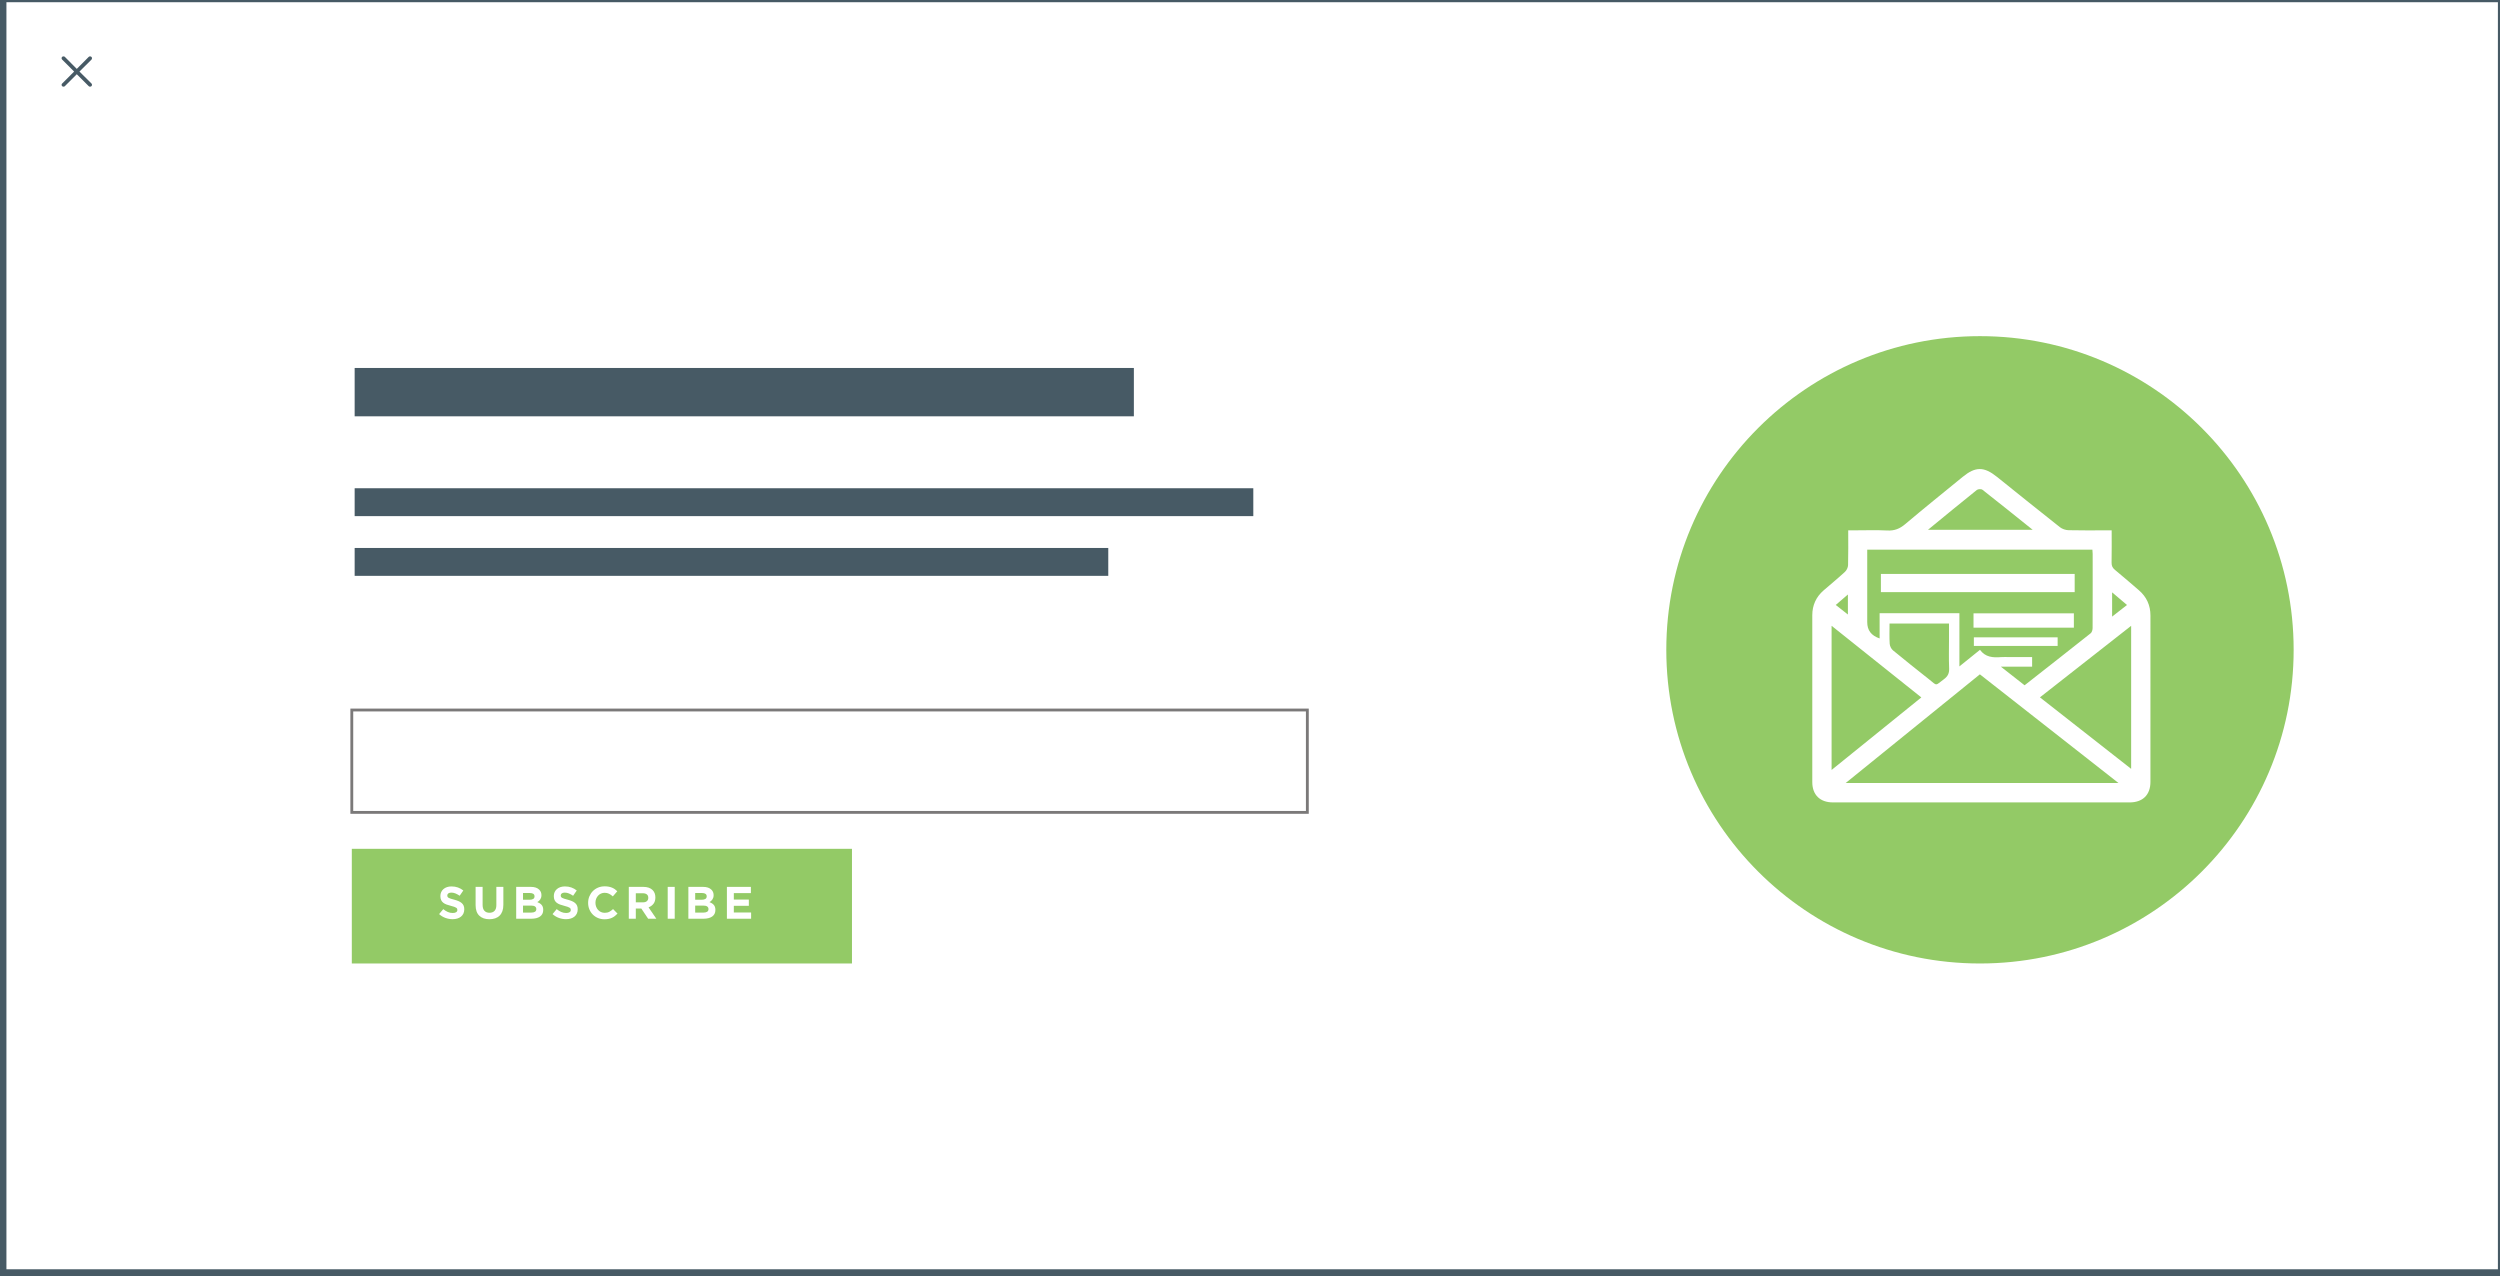
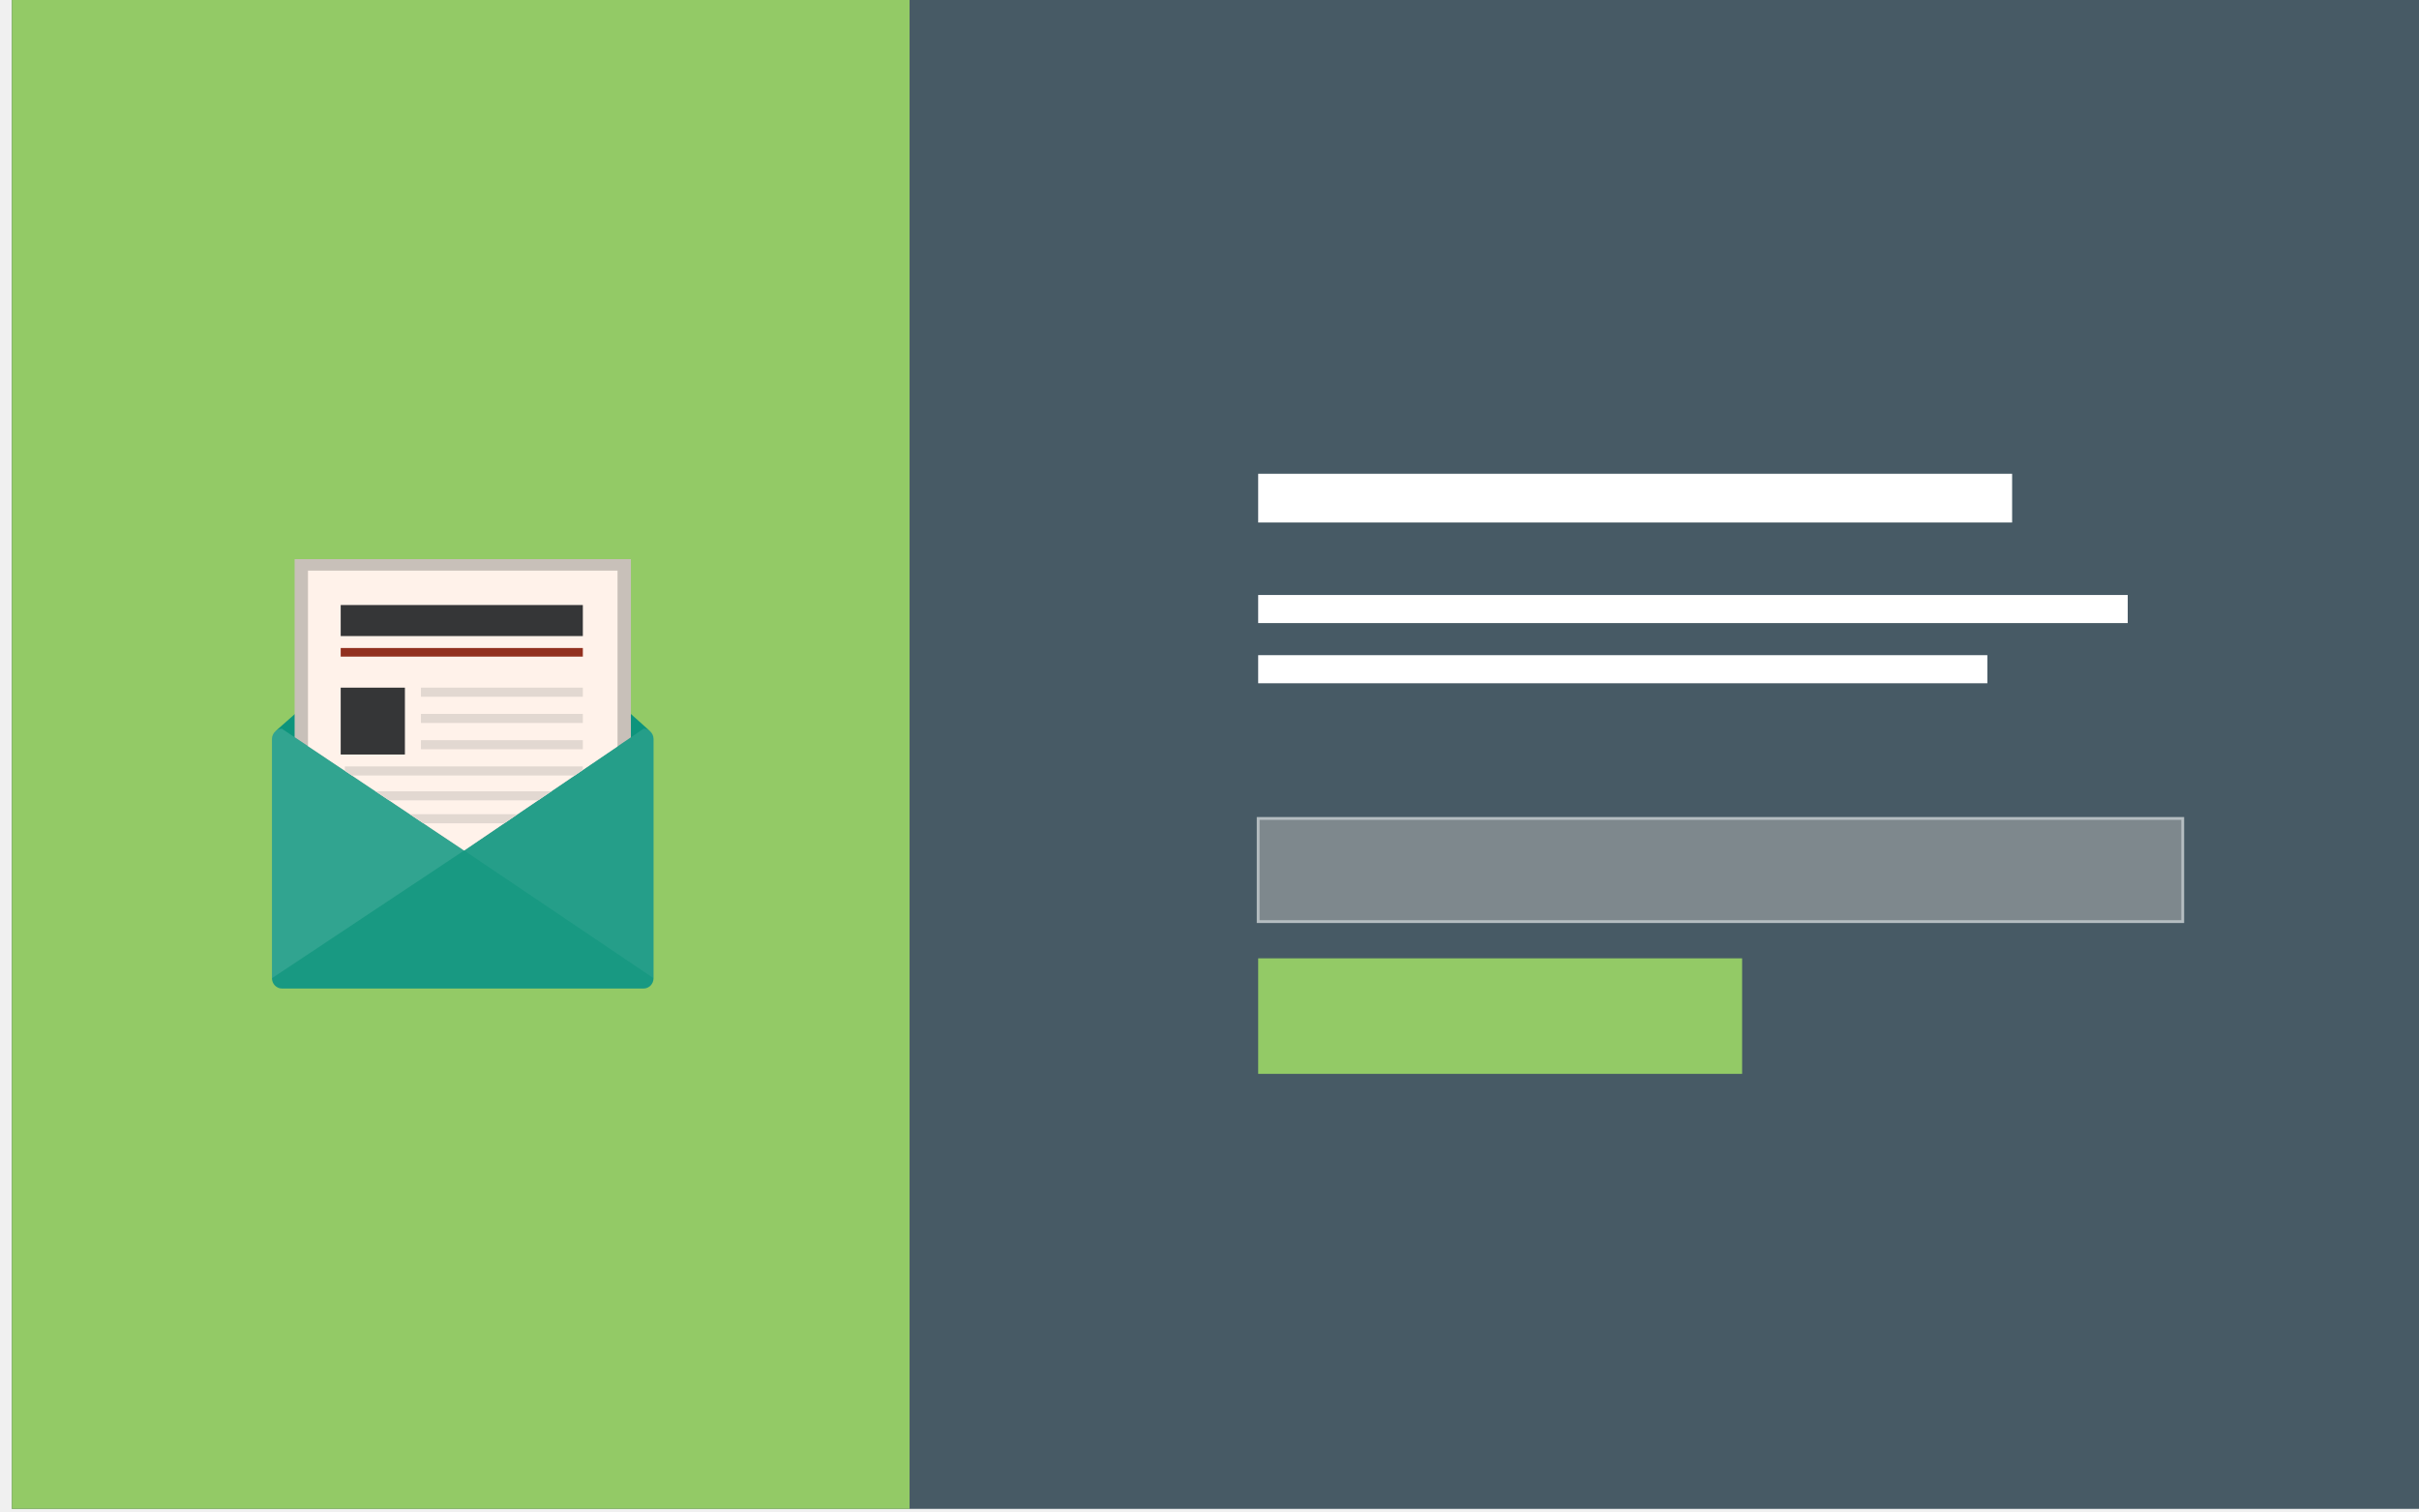
- <svg xmlns="http://www.w3.org/2000/svg" version="1.1" id="Layer_1" x="0px" y="0px" width="879.088px" height="448.542px" viewBox="0 0 879.088 448.542" enable-background="new 0 0 879.088 448.542" xml:space="preserve">
+ <svg xmlns="http://www.w3.org/2000/svg" version="1.1" id="Layer_1" x="0px" y="0px" width="160px" height="100px" viewBox="359.544 174.271 160 100" enable-background="new 359.544 174.271 160 100" xml:space="preserve">
  <g>
-     <rect x="0.761" y="-0.721" fill="#FFFFFF" stroke="#475A65" stroke-width="3" stroke-miterlimit="10" width="879.089" height="448.542" />
-     <g enable-background="new    ">
-       <path fill="#475A65" d="M32.158,20.007c0.125,0.125,0.188,0.281,0.188,0.469s-0.062,0.354-0.188,0.5l-4.219,4.188l4.219,4.188    c0.125,0.125,0.188,0.281,0.188,0.469s-0.062,0.344-0.188,0.469c-0.146,0.125-0.312,0.188-0.5,0.188s-0.344-0.062-0.469-0.188    l-4.188-4.188l-4.188,4.188c-0.125,0.125-0.281,0.188-0.469,0.188s-0.354-0.062-0.5-0.188c-0.125-0.125-0.188-0.281-0.188-0.469    s0.073-0.344,0.219-0.469l4.188-4.188l-4.188-4.188c-0.146-0.146-0.219-0.312-0.219-0.5s0.062-0.344,0.188-0.469    c0.146-0.125,0.312-0.188,0.5-0.188s0.344,0.062,0.469,0.188l4.188,4.219l4.188-4.219c0.125-0.125,0.281-0.188,0.469-0.188    S32.012,19.882,32.158,20.007z" />
-     </g>
-     <g>
-       <rect x="124.708" y="129.391" fill="#475A65" width="274" height="17" />
-       <rect x="124.708" y="171.685" fill="#475A65" width="316" height="9.803" />
-       <rect x="124.708" y="192.685" fill="#475A65" width="265" height="9.803" />
-     </g>
+     <rect x="360.329" y="174.095" fill="#475A65" width="160" height="100" />
+     <rect x="360.329" y="174.095" fill="#93CA66" width="59.376" height="100" />
    <g>
      <g>
-         <rect x="123.707" y="249.664" opacity="0.6" fill="#FFFFFF" stroke="#231F20" stroke-miterlimit="10" enable-background="new    " width="336" height="36" />
+         <path fill="#0D947C" d="M402.771,238.987v-15.824c0-0.213-0.097-0.402-0.245-0.527h0.005l-12.288-11.024l-12.469,11.024h0.005     c-0.148,0.125-0.246,0.314-0.246,0.527v15.825c0,0.375,0.295,0.682,0.656,0.682h23.927     C402.477,239.669,402.771,239.363,402.771,238.987L402.771,238.987z" />
+         <g>
+           <path opacity="0.05" fill="#FFFFFF" d="M402.771,238.988c0,0.375-0.294,0.682-0.655,0.682h-23.927      c-0.361,0-0.656-0.307-0.656-0.682l12.71-8.449L402.771,238.988z" />
+           <path opacity="0.15" fill="#FFFFFF" d="M377.533,238.988v-15.825c0-0.375,0.295-0.682,0.656-0.682l12.054,8.058L377.533,238.988      z" />
+           <path opacity="0.1" fill="#FFFFFF" d="M402.771,238.987v-15.824c0-0.375-0.294-0.683-0.655-0.683l-11.873,8.059L402.771,238.987      z" />
+         </g>
+         <g>
+           <polygon fill="#C8C0B9" points="390.243,230.539 401.274,223.052 401.274,211.264 379.031,211.264 379.031,223.043     " />
+           <polygon fill="#FFF2EA" points="390.243,230.539 400.39,223.652 400.39,212.023 379.915,212.023 379.915,223.634     " />
+           <rect x="382.079" y="214.299" fill="#353637" width="16.016" height="2.053" />
+           <rect x="382.079" y="217.142" fill="#92301F" width="16.016" height="0.569" />
+           <rect x="382.079" y="219.765" fill="#353637" width="4.247" height="4.424" />
+           <rect x="387.387" y="219.765" fill="#E2D8D1" width="10.708" height="0.601" />
+           <rect x="387.387" y="221.502" fill="#E2D8D1" width="10.708" height="0.601" />
+           <rect x="387.387" y="223.24" fill="#E2D8D1" width="10.708" height="0.601" />
+           <polygon fill="#E2D8D1" points="382.823,225.578 397.552,225.578 398.095,225.209 398.095,224.978 382.352,224.978       382.352,225.263     " />
+           <polygon fill="#E2D8D1" points="385.284,227.222 395.128,227.222 396.014,226.623 384.385,226.623     " />
+           <polygon fill="#E2D8D1" points="387.549,228.738 392.897,228.738 393.782,228.136 386.65,228.136     " />
+         </g>
      </g>
-     </g>
-     <g>
-       <rect x="123.707" y="298.474" fill="#93CA66" width="175.875" height="40.32" />
      <g>
-         <g enable-background="new    ">
-           <path fill="#FFFFFF" d="M159.158,323.218c-0.854,0-1.691-0.146-2.512-0.44c-0.821-0.293-1.568-0.744-2.24-1.352l1.456-1.744      c0.512,0.416,1.037,0.747,1.576,0.992s1.128,0.368,1.768,0.368c0.512,0,0.909-0.094,1.192-0.28s0.424-0.445,0.424-0.776v-0.031      c0-0.16-0.03-0.302-0.088-0.425c-0.059-0.122-0.17-0.237-0.336-0.344s-0.395-0.213-0.688-0.32      c-0.293-0.106-0.675-0.218-1.144-0.336c-0.565-0.138-1.077-0.293-1.536-0.464c-0.459-0.17-0.848-0.381-1.168-0.632      c-0.32-0.25-0.568-0.562-0.744-0.936c-0.176-0.374-0.264-0.838-0.264-1.393v-0.032c0-0.512,0.095-0.973,0.286-1.384      c0.191-0.41,0.458-0.765,0.803-1.063c0.344-0.299,0.756-0.528,1.234-0.688s1.005-0.24,1.582-0.24      c0.821,0,1.576,0.123,2.264,0.368c0.688,0.246,1.32,0.598,1.896,1.057l-1.28,1.855c-0.501-0.341-0.992-0.61-1.472-0.808      s-0.96-0.296-1.44-0.296s-0.84,0.093-1.08,0.279c-0.24,0.188-0.36,0.419-0.36,0.696v0.032c0,0.182,0.035,0.339,0.104,0.472      c0.069,0.134,0.194,0.254,0.376,0.36c0.181,0.106,0.429,0.208,0.744,0.304c0.314,0.096,0.712,0.208,1.192,0.336      c0.565,0.149,1.069,0.317,1.512,0.504c0.443,0.187,0.816,0.411,1.12,0.672c0.304,0.262,0.533,0.568,0.688,0.92      c0.155,0.353,0.232,0.773,0.232,1.265v0.032c0,0.555-0.101,1.048-0.302,1.479c-0.202,0.432-0.482,0.795-0.843,1.088      c-0.36,0.294-0.791,0.518-1.29,0.672S159.766,323.218,159.158,323.218z" />
-           <path fill="#FFFFFF" d="M172.086,323.234c-1.504,0-2.688-0.416-3.552-1.248c-0.864-0.832-1.296-2.074-1.296-3.728v-6.4h2.464      v6.336c0,0.918,0.213,1.608,0.64,2.072s1.019,0.696,1.776,0.696s1.35-0.225,1.776-0.672c0.426-0.448,0.64-1.12,0.64-2.017      v-6.416h2.464v6.32c0,0.854-0.115,1.595-0.344,2.224c-0.229,0.63-0.558,1.155-0.984,1.576c-0.427,0.422-0.944,0.736-1.552,0.944      S172.833,323.234,172.086,323.234z" />
-           <path fill="#FFFFFF" d="M181.51,311.858h5.19c1.289,0,2.263,0.331,2.923,0.992c0.511,0.512,0.767,1.146,0.767,1.904v0.031      c0,0.32-0.04,0.604-0.119,0.849c-0.08,0.245-0.186,0.467-0.318,0.664c-0.132,0.197-0.286,0.37-0.461,0.52      c-0.175,0.149-0.363,0.277-0.564,0.384c0.647,0.246,1.157,0.579,1.529,1c0.372,0.422,0.558,1.006,0.558,1.753v0.031      c0,0.513-0.099,0.96-0.295,1.345c-0.197,0.384-0.479,0.703-0.847,0.96c-0.367,0.256-0.809,0.447-1.326,0.575      s-1.089,0.192-1.717,0.192h-5.319V311.858z M187.958,315.17c0-0.374-0.139-0.659-0.416-0.856s-0.677-0.296-1.2-0.296h-2.432      v2.368h2.272c0.544,0,0.976-0.094,1.296-0.28s0.48-0.488,0.48-0.904V315.17z M188.582,319.65c0-0.373-0.144-0.669-0.432-0.888      s-0.752-0.328-1.392-0.328h-2.848v2.464h2.928c0.544,0,0.971-0.099,1.28-0.296c0.309-0.197,0.464-0.504,0.464-0.92V319.65z" />
-           <path fill="#FFFFFF" d="M199.045,323.218c-0.854,0-1.691-0.146-2.512-0.44c-0.821-0.293-1.568-0.744-2.24-1.352l1.456-1.744      c0.512,0.416,1.037,0.747,1.576,0.992s1.128,0.368,1.768,0.368c0.512,0,0.909-0.094,1.192-0.28s0.424-0.445,0.424-0.776v-0.031      c0-0.16-0.03-0.302-0.088-0.425c-0.059-0.122-0.17-0.237-0.336-0.344s-0.395-0.213-0.688-0.32      c-0.293-0.106-0.675-0.218-1.144-0.336c-0.565-0.138-1.077-0.293-1.536-0.464c-0.459-0.17-0.848-0.381-1.168-0.632      c-0.32-0.25-0.568-0.562-0.744-0.936c-0.176-0.374-0.264-0.838-0.264-1.393v-0.032c0-0.512,0.095-0.973,0.286-1.384      c0.191-0.41,0.458-0.765,0.803-1.063c0.344-0.299,0.756-0.528,1.234-0.688s1.005-0.24,1.582-0.24      c0.821,0,1.576,0.123,2.264,0.368c0.688,0.246,1.32,0.598,1.896,1.057l-1.28,1.855c-0.501-0.341-0.992-0.61-1.472-0.808      s-0.96-0.296-1.44-0.296s-0.84,0.093-1.08,0.279c-0.24,0.188-0.36,0.419-0.36,0.696v0.032c0,0.182,0.035,0.339,0.104,0.472      c0.069,0.134,0.194,0.254,0.376,0.36c0.181,0.106,0.429,0.208,0.744,0.304c0.314,0.096,0.712,0.208,1.192,0.336      c0.565,0.149,1.069,0.317,1.512,0.504c0.443,0.187,0.816,0.411,1.12,0.672c0.304,0.262,0.533,0.568,0.688,0.92      c0.155,0.353,0.232,0.773,0.232,1.265v0.032c0,0.555-0.101,1.048-0.302,1.479c-0.202,0.432-0.482,0.795-0.843,1.088      c-0.36,0.294-0.791,0.518-1.29,0.672S199.653,323.218,199.045,323.218z" />
-           <path fill="#FFFFFF" d="M212.549,323.25c-0.821,0-1.584-0.149-2.288-0.448c-0.704-0.299-1.312-0.707-1.824-1.225      c-0.512-0.517-0.912-1.128-1.2-1.831c-0.288-0.704-0.432-1.456-0.432-2.257v-0.031c0-0.801,0.144-1.55,0.432-2.248      c0.288-0.699,0.688-1.312,1.2-1.841c0.512-0.527,1.125-0.943,1.84-1.247c0.715-0.305,1.504-0.456,2.368-0.456      c0.522,0,1,0.042,1.432,0.128c0.432,0.085,0.824,0.202,1.176,0.352s0.677,0.331,0.976,0.544      c0.298,0.214,0.576,0.448,0.832,0.704l-1.568,1.808c-0.438-0.395-0.883-0.703-1.336-0.928c-0.454-0.224-0.963-0.336-1.528-0.336      c-0.469,0-0.904,0.091-1.304,0.272c-0.4,0.182-0.744,0.432-1.032,0.752c-0.288,0.319-0.512,0.69-0.672,1.111      c-0.16,0.422-0.24,0.872-0.24,1.353v0.032c0,0.479,0.08,0.934,0.24,1.359c0.16,0.427,0.381,0.8,0.664,1.12      c0.282,0.32,0.624,0.573,1.024,0.76c0.4,0.188,0.84,0.28,1.32,0.28c0.64,0,1.181-0.117,1.624-0.352      c0.442-0.234,0.883-0.555,1.32-0.96l1.568,1.584c-0.288,0.31-0.587,0.586-0.896,0.832c-0.31,0.245-0.648,0.456-1.016,0.632      s-0.771,0.31-1.208,0.399C213.584,323.205,213.094,323.25,212.549,323.25z" />
-           <path fill="#FFFFFF" d="M221.109,311.858h5.12c1.418,0,2.507,0.379,3.264,1.136c0.64,0.641,0.96,1.494,0.96,2.561v0.032      c0,0.906-0.222,1.646-0.664,2.216c-0.443,0.57-1.021,0.989-1.736,1.256l2.736,4h-2.88l-2.4-3.584h-1.936v3.584h-2.464V311.858z       M226.069,317.298c0.608,0,1.074-0.144,1.4-0.43c0.325-0.287,0.488-0.669,0.488-1.146v-0.032c0-0.53-0.17-0.929-0.512-1.193      c-0.342-0.266-0.816-0.398-1.424-0.398h-2.448v3.2H226.069z" />
-           <path fill="#FFFFFF" d="M234.789,311.858h2.464v11.2h-2.464V311.858z" />
-           <path fill="#FFFFFF" d="M242.053,311.858h5.19c1.289,0,2.263,0.331,2.923,0.992c0.511,0.512,0.767,1.146,0.767,1.904v0.031      c0,0.32-0.04,0.604-0.119,0.849c-0.08,0.245-0.186,0.467-0.318,0.664c-0.132,0.197-0.286,0.37-0.461,0.52      c-0.175,0.149-0.363,0.277-0.564,0.384c0.647,0.246,1.157,0.579,1.529,1c0.372,0.422,0.558,1.006,0.558,1.753v0.031      c0,0.513-0.099,0.96-0.295,1.345c-0.197,0.384-0.479,0.703-0.847,0.96c-0.367,0.256-0.809,0.447-1.326,0.575      s-1.089,0.192-1.717,0.192h-5.319V311.858z M248.501,315.17c0-0.374-0.139-0.659-0.416-0.856s-0.677-0.296-1.2-0.296h-2.432      v2.368h2.272c0.544,0,0.976-0.094,1.296-0.28s0.48-0.488,0.48-0.904V315.17z M249.125,319.65c0-0.373-0.144-0.669-0.432-0.888      s-0.752-0.328-1.392-0.328h-2.848v2.464h2.928c0.544,0,0.971-0.099,1.28-0.296c0.309-0.197,0.464-0.504,0.464-0.92V319.65z" />
-           <path fill="#FFFFFF" d="M255.605,311.858h8.432v2.192h-6v2.271h5.28v2.192h-5.28v2.352h6.08v2.192h-8.512V311.858z" />
+         <g>
+           <g>
+             <rect x="442.763" y="228.419" opacity="0.6" fill-rule="evenodd" clip-rule="evenodd" fill="#A4A7A9" stroke="#FFFFFF" stroke-width="0.186" stroke-miterlimit="10" width="61.154" height="6.824" />
+           </g>
+         </g>
+         <g>
+           <rect x="442.763" y="237.673" fill-rule="evenodd" clip-rule="evenodd" fill="#93CA66" width="32.01" height="7.644" />
+         </g>
+         <g>
+           <rect x="442.763" y="205.616" fill-rule="evenodd" clip-rule="evenodd" fill="#FFFFFF" width="49.869" height="3.223" />
+           <rect x="442.763" y="213.635" fill-rule="evenodd" clip-rule="evenodd" fill="#FFFFFF" width="57.515" height="1.858" />
+           <rect x="442.763" y="217.616" fill-rule="evenodd" clip-rule="evenodd" fill="#FFFFFF" width="48.231" height="1.859" />
        </g>
      </g>
    </g>
-     <circle fill="#93CA66" cx="696.229" cy="228.498" r="110.298" />
-     <g>
-       <path fill="#FFFFFF" d="M756.174,216.414c-0.003-3.561-1.359-6.548-4.084-8.881c-2.784-2.385-5.544-4.797-8.376-7.124    c-0.854-0.702-1.229-1.408-1.207-2.538c0.076-3.717,0.028-7.435,0.028-11.385c-0.78,0-1.414,0-2.049,0    c-4.376,0-8.753,0.065-13.125-0.049c-1.022-0.025-2.217-0.426-3.016-1.056c-7.428-5.854-14.783-11.8-22.162-17.714    c-4.545-3.642-7.549-3.642-12.012,0.006c-6.772,5.537-13.59,11.023-20.277,16.662c-1.879,1.585-3.733,2.334-6.216,2.205    c-3.892-0.203-7.802-0.055-11.704-0.055c-0.635,0-1.27,0-2.077,0c0,4.226,0.062,8.233-0.05,12.236    c-0.022,0.808-0.494,1.807-1.092,2.357c-2.429,2.246-4.992,4.345-7.496,6.512c-2.66,2.301-3.994,5.248-3.996,8.74    c-0.021,19.572-0.029,39.144,0.002,58.714c0.009,4.488,2.755,7.111,7.256,7.113c34.767,0.004,69.535,0.004,104.304,0    c4.615,0,7.337-2.613,7.344-7.207C756.198,255.439,756.189,235.927,756.174,216.414z M742.694,208.293    c1.76,1.492,3.413,2.894,5.235,4.439c-1.788,1.396-3.4,2.656-5.235,4.089C742.694,213.939,742.694,211.297,742.694,208.293z     M695.124,172.289c0.427-0.342,1.563-0.393,1.973-0.072c5.816,4.552,11.563,9.189,17.656,14.071c-12.396,0-24.417,0-36.801,0    C683.846,181.459,689.45,176.833,695.124,172.289z M656.582,195.34c0-0.645,0-1.29,0-2.063c26.4,0,52.679,0,79.177,0    c0.038,0.562,0.097,1.024,0.097,1.487c0.007,8.691,0.02,17.383-0.023,26.074c-0.004,0.625-0.232,1.486-0.674,1.838    c-7.678,6.103-15.404,12.144-23.243,18.294c-2.658-2.084-5.277-4.139-8.343-6.545c3.986,0,7.435,0,10.992,0    c0-1.197,0-2.17,0-3.373c-2.707,0-5.346,0-7.982,0c-1.006,0-2.016-0.066-3.016,0.014c-2.802,0.225-5.447,0.039-7.336-2.568    c-2.423,1.953-4.709,3.797-7.236,5.834c0-6.358,0-12.459,0-18.699c-9.424,0-18.666,0-28.055,0c0,2.955,0,5.886,0,8.866    c-2.979-1.015-4.356-2.878-4.356-5.745C656.582,210.949,656.582,203.144,656.582,195.34z M685.384,235.017    c0.074,1.725-0.471,2.822-1.848,3.828c-3.199,2.342-2.183,2.441-5.191,0.053c-4.26-3.381-8.525-6.752-12.715-10.217    c-0.613-0.508-1.092-1.5-1.146-2.299c-0.15-2.292-0.054-4.601-0.054-7.138c7.011,0,13.847,0,20.91,0c0,1.874,0,3.681,0,5.488    C685.341,228.16,685.236,231.593,685.384,235.017z M649.786,209.046c0,2.443,0,4.573,0,7.036    c-1.449-1.139-2.753-2.162-4.273-3.357C646.945,211.491,648.256,210.363,649.786,209.046z M644.051,270.744    c0-16.975,0-33.643,0-50.695c10.57,8.439,20.962,16.736,31.555,25.191C665.021,253.794,654.651,262.175,644.051,270.744z     M649.011,275.33c15.871-12.854,31.502-25.512,47.185-38.211c16.197,12.699,32.319,25.34,48.737,38.211    C712.85,275.33,681.12,275.33,649.011,275.33z M749.385,270.355c-10.779-8.451-21.316-16.711-32.072-25.141    c10.721-8.406,21.279-16.689,32.072-25.153C749.385,236.919,749.385,253.466,749.385,270.355z" />
-       <path fill="#FFFFFF" d="M729.532,201.805c-22.849,0-45.5,0-68.142,0c0,2.237,0,4.332,0,6.416c22.774,0,45.424,0,68.142,0    C729.532,206.039,729.532,203.992,729.532,201.805z" />
-       <path fill="#FFFFFF" d="M693.958,220.705c11.877,0,23.586,0,35.289,0c0-1.773,0-3.396,0-5.047c-11.824,0-23.535,0-35.289,0    C693.958,217.387,693.958,218.969,693.958,220.705z" />
-       <path fill="#FFFFFF" d="M694.078,227.132c9.908,0,19.669,0,29.46,0c0-1.094,0-2.018,0-3.025c-9.978,0-19.742,0-29.46,0    C694.078,225.232,694.078,226.197,694.078,227.132z" />
-     </g>
  </g>
</svg>
